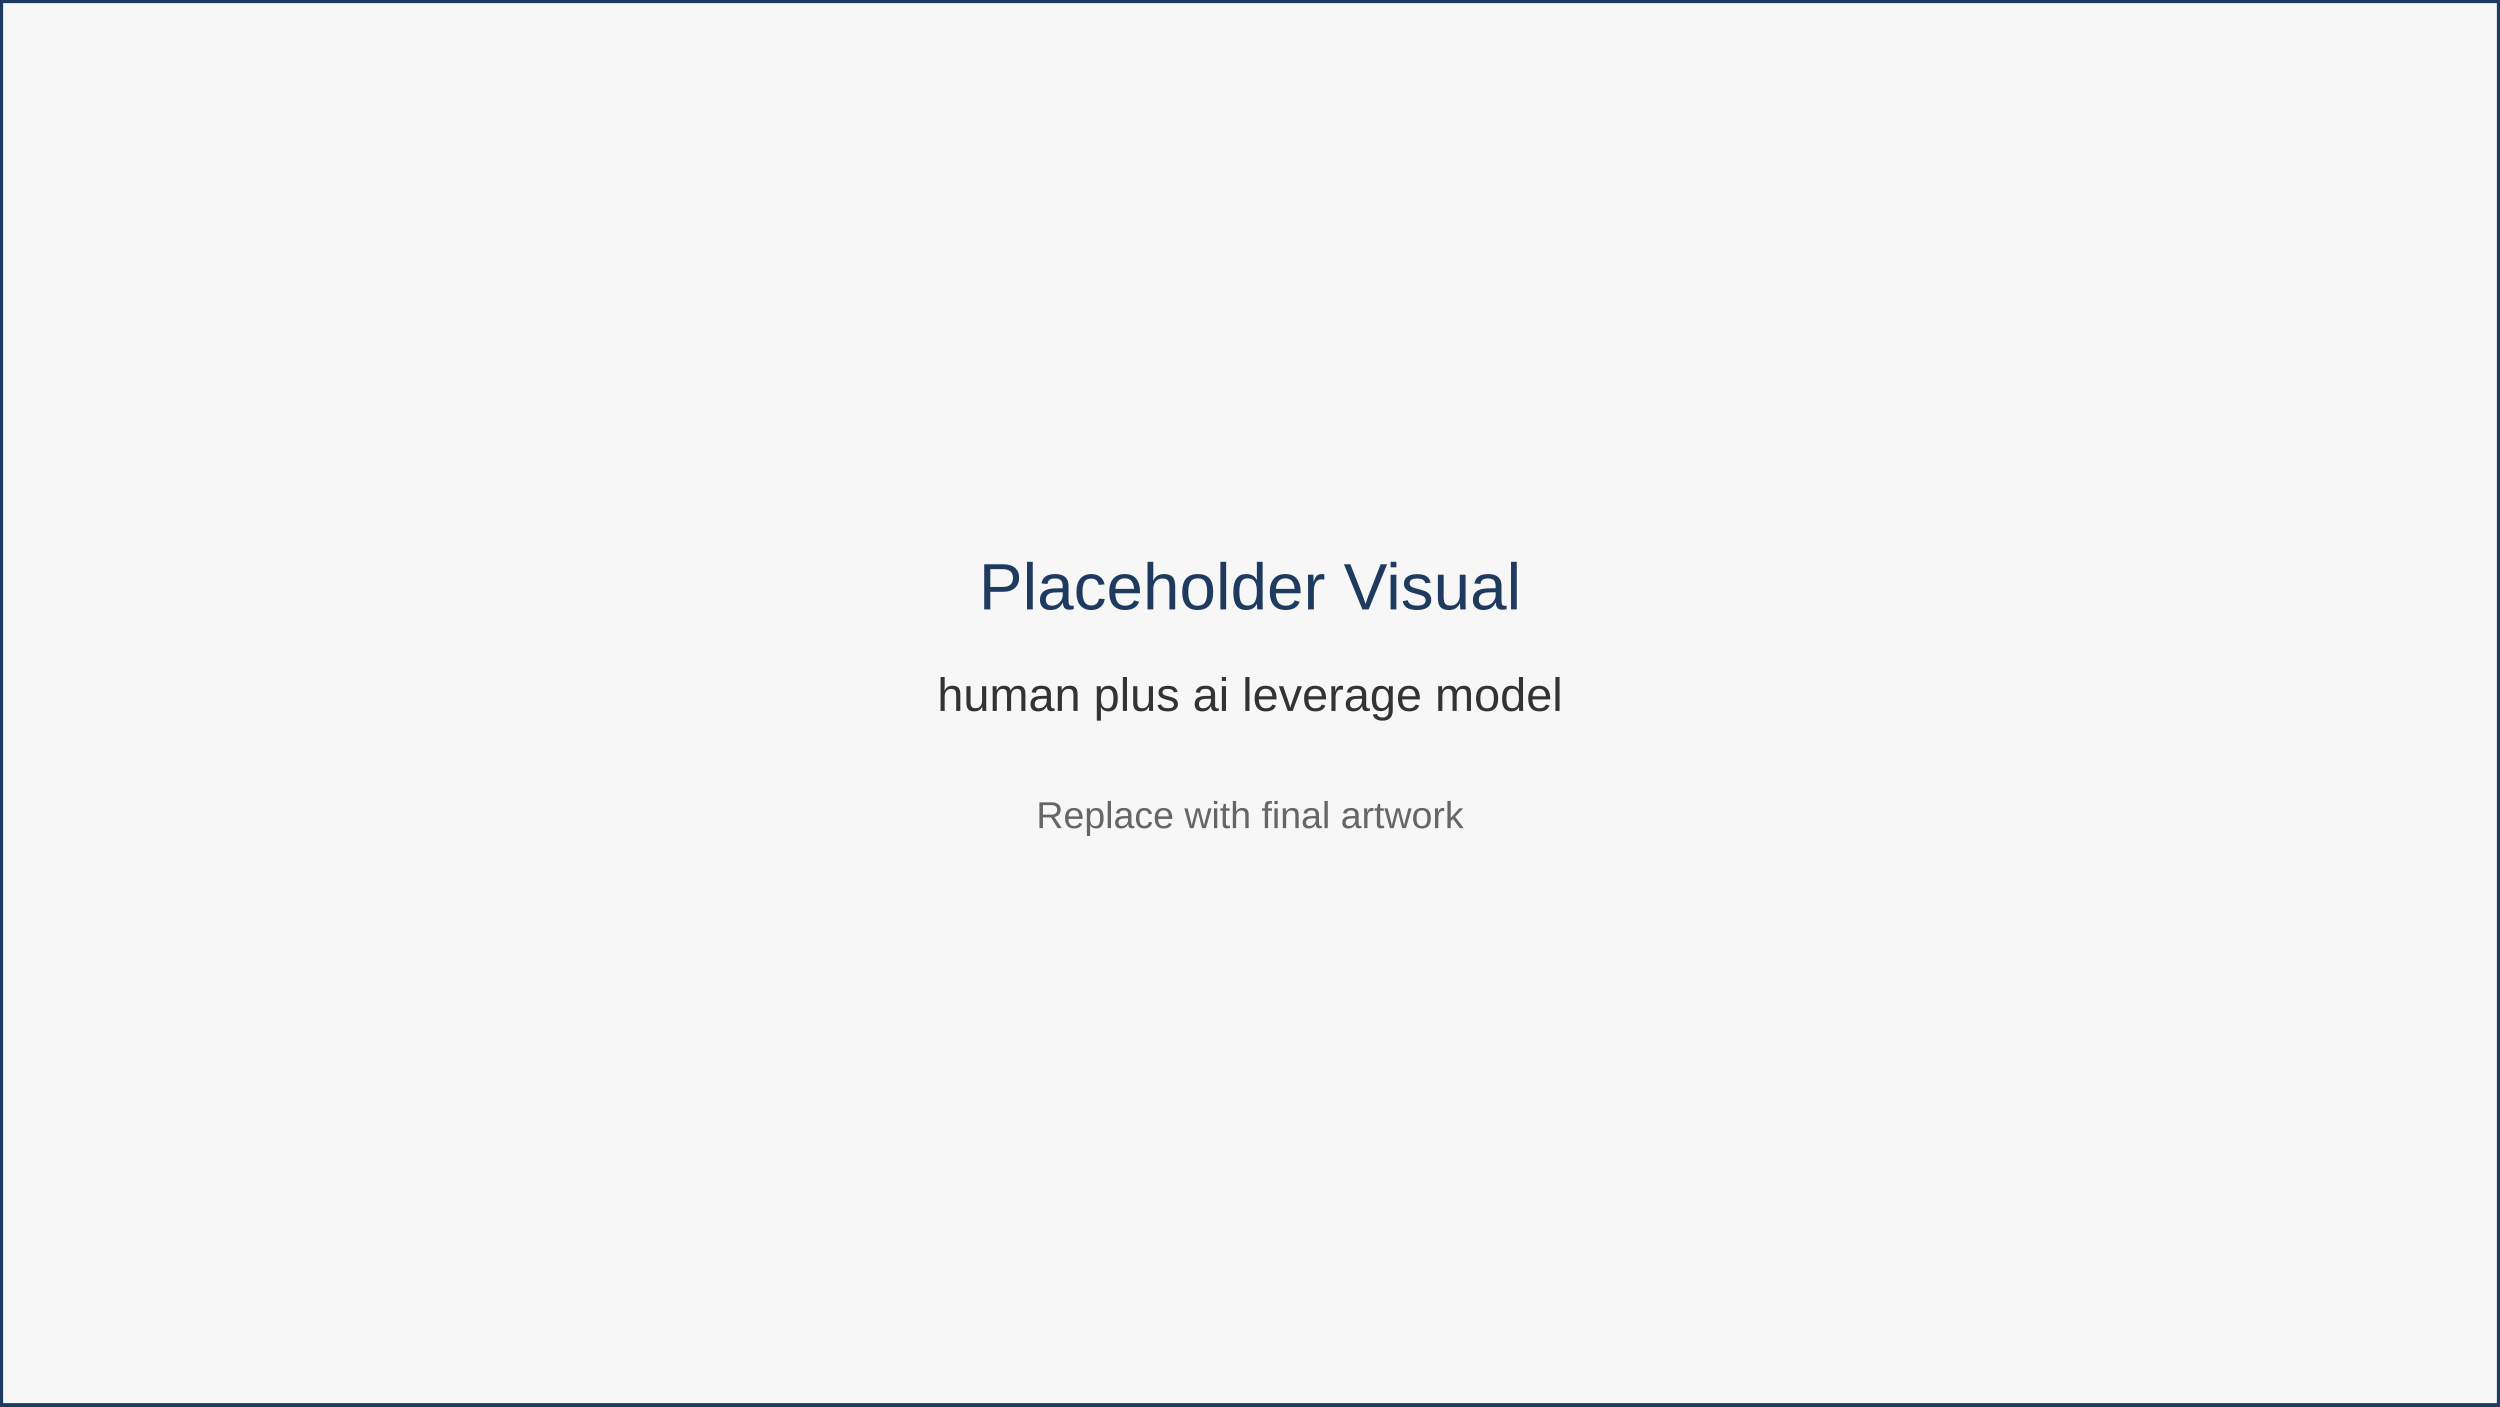
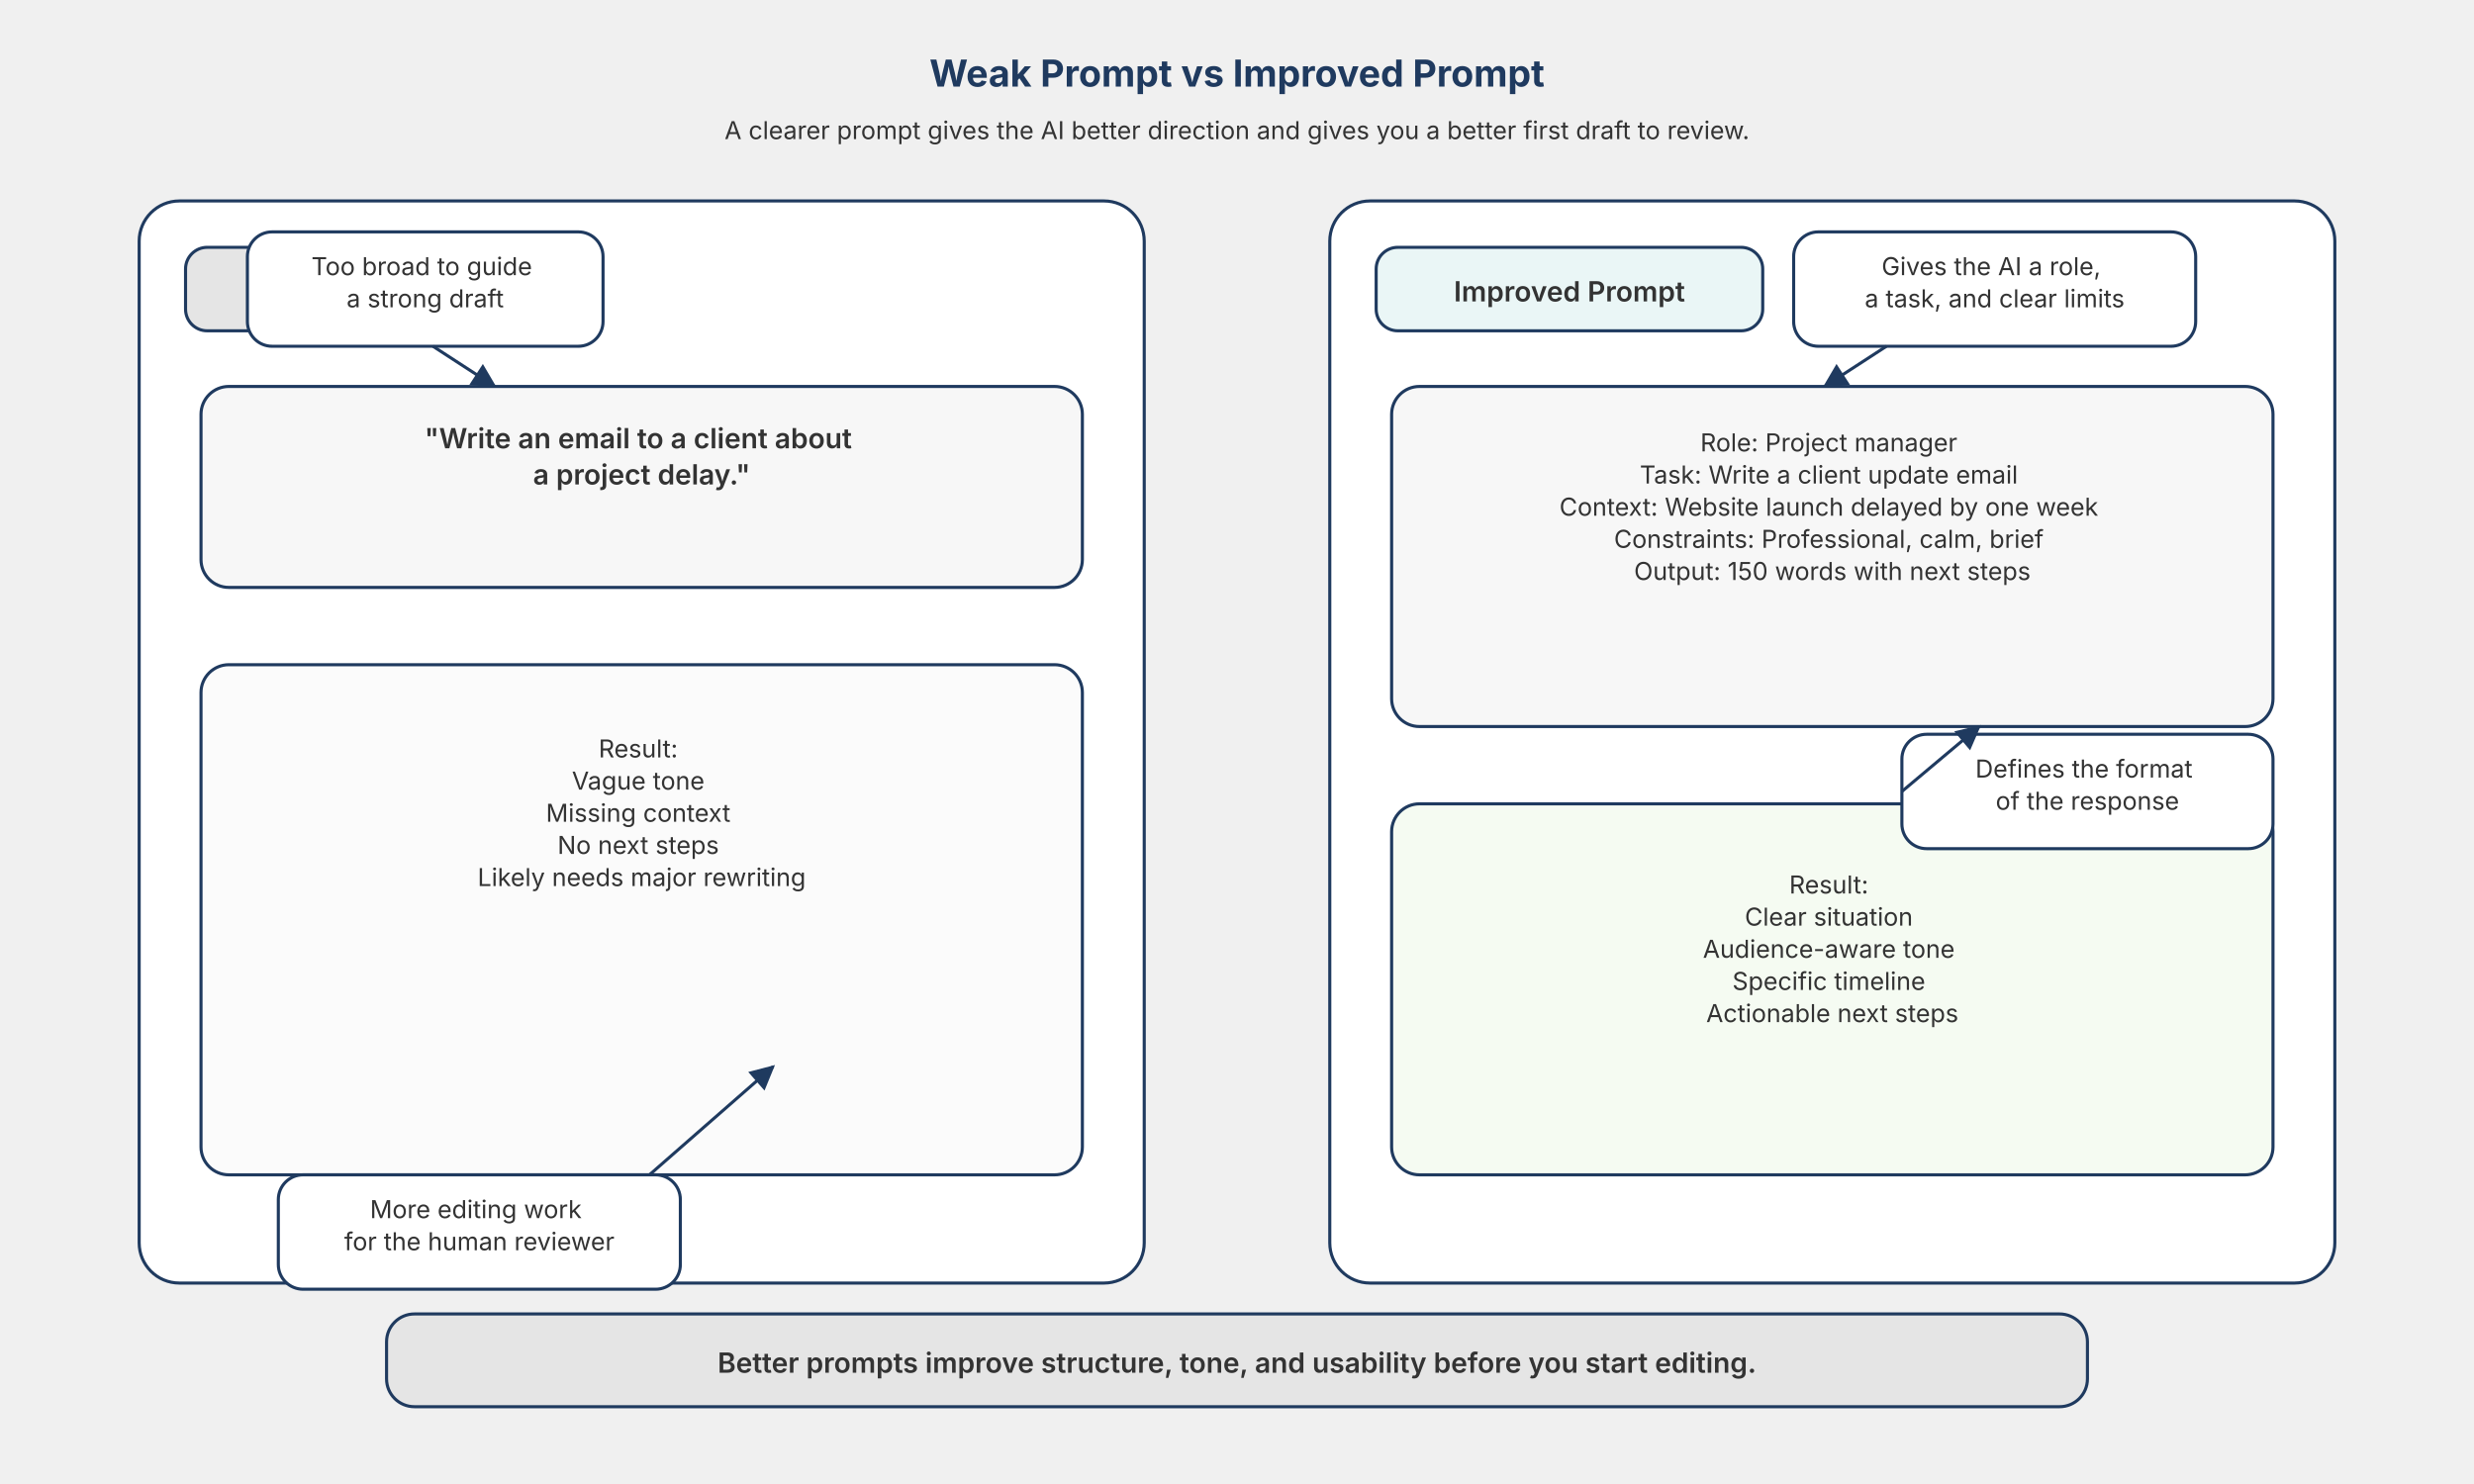
- <svg xmlns="http://www.w3.org/2000/svg" width="1600" height="900" viewBox="0 0 1600 900">
-   <rect width="1600" height="900" fill="#F7F7F7" stroke="#1F3A5F" stroke-width="4" />
-   <text x="800" y="390" text-anchor="middle" font-family="Arial, sans-serif" font-size="42" fill="#1F3A5F">
-     Placeholder Visual
+ <svg xmlns="http://www.w3.org/2000/svg" width="1600" height="960" viewBox="0 0 1600 960" fill="none">
+   <defs>
+     <marker id="arrow" viewBox="0 0 10 10" refX="9" refY="5" markerWidth="8" markerHeight="8" orient="auto-start-reverse">
+       <path d="M 0 0 L 10 5 L 0 10 z" fill="#1F3A5F" />
+     </marker>
+     <style>
+       text { font-family: Inter, Arial, sans-serif; fill: #333333; }
+       .title { font-size: 24px; font-weight: 700; fill: #1F3A5F; }
+       .label { font-size: 18px; font-weight: 600; }
+       .body { font-size: 16px; }
+       .small { font-size: 14px; }
+       .box { stroke: #1F3A5F; stroke-width: 2; }
+       .arrow { stroke: #1F3A5F; stroke-width: 2; fill: none; marker-end: url(#arrow); }
+       .dashed { stroke-dasharray: 8 8; }
+       .icon-circle { fill: #2FA4A9; }
+       .muted { fill: #F7F7F7; }
+     </style>
+   </defs>
+   <text x="800" y="56" text-anchor="middle" class="title">
+     <tspan x="800" dy="0">Weak Prompt vs Improved Prompt</tspan>
  </text>
-   <text x="800" y="455" text-anchor="middle" font-family="Arial, sans-serif" font-size="30" fill="#333333">
-     human plus ai leverage model
+   <text x="800" y="90" text-anchor="middle" class="body">
+     <tspan x="800" dy="0">A clearer prompt gives the AI better direction and gives you a better first draft to review.</tspan>
  </text>
-   <text x="800" y="530" text-anchor="middle" font-family="Arial, sans-serif" font-size="24" fill="#666666">
-     Replace with final artwork
+   <rect x="90" y="130" width="650" height="700" rx="26" fill="#FFFFFF" class="box" />
+   <rect x="860" y="130" width="650" height="700" rx="26" fill="#FFFFFF" class="box" />
+   <rect x="120" y="160" width="200" height="54" rx="14" fill="#E5E5E5" class="box" />
+   <text x="220" y="195" text-anchor="middle" class="label">
+     <tspan x="220" dy="0">Weak Prompt</tspan>
+   </text>
+   <rect x="890" y="160" width="250" height="54" rx="14" fill="#EAF6F6" class="box" />
+   <text x="1015" y="195" text-anchor="middle" class="label">
+     <tspan x="1015" dy="0">Improved Prompt</tspan>
+   </text>
+   <rect x="130" y="250" width="570" height="130" rx="18" fill="#F7F7F7" class="box" />
+   <text x="415" y="290" text-anchor="middle" class="label">
+     <tspan x="415" dy="0">"Write an email to a client about</tspan>
+     <tspan x="415" dy="1.3em">a project delay."</tspan>
+   </text>
+   <rect x="900" y="250" width="570" height="220" rx="18" fill="#F7F7F7" class="box" />
+   <text x="1185" y="292" text-anchor="middle" class="body">
+     <tspan x="1185" dy="0">Role: Project manager</tspan>
+     <tspan x="1185" dy="1.3em">Task: Write a client update email</tspan>
+     <tspan x="1185" dy="1.3em">Context: Website launch delayed by one week</tspan>
+     <tspan x="1185" dy="1.3em">Constraints: Professional, calm, brief</tspan>
+     <tspan x="1185" dy="1.3em">Output: 150 words with next steps</tspan>
+   </text>
+   <rect x="130" y="430" width="570" height="330" rx="18" fill="#FBFBFB" class="box" />
+   <text x="415" y="490" text-anchor="middle" class="body">
+     <tspan x="415" dy="0">Result:</tspan>
+     <tspan x="415" dy="1.3em" />
+     <tspan x="415" dy="1.3em">Vague tone</tspan>
+     <tspan x="415" dy="1.3em">Missing context</tspan>
+     <tspan x="415" dy="1.3em">No next steps</tspan>
+     <tspan x="415" dy="1.3em">Likely needs major rewriting</tspan>
+   </text>
+   <rect x="900" y="520" width="570" height="240" rx="18" fill="#F5FBF2" class="box" />
+   <text x="1185" y="578" text-anchor="middle" class="body">
+     <tspan x="1185" dy="0">Result:</tspan>
+     <tspan x="1185" dy="1.3em" />
+     <tspan x="1185" dy="1.3em">Clear situation</tspan>
+     <tspan x="1185" dy="1.3em">Audience-aware tone</tspan>
+     <tspan x="1185" dy="1.3em">Specific timeline</tspan>
+     <tspan x="1185" dy="1.3em">Actionable next steps</tspan>
+   </text>
+   <rect x="1160" y="150" width="260" height="74" rx="16" fill="#FFFFFF" class="box" />
+   <text x="1290.0" y="178" text-anchor="middle" class="body">
+     <tspan x="1290.0" dy="0">Gives the AI a role,</tspan>
+     <tspan x="1290.0" dy="1.3em">a task, and clear limits</tspan>
+   </text>
+   <line x1="1220" y1="224" x2="1180" y2="250" class="arrow" />
+   <rect x="1230" y="475" width="240" height="74" rx="16" fill="#FFFFFF" class="box" />
+   <text x="1350.0" y="503" text-anchor="middle" class="body">
+     <tspan x="1350.0" dy="0">Defines the format</tspan>
+     <tspan x="1350.0" dy="1.3em">of the response</tspan>
+   </text>
+   <line x1="1230" y1="512" x2="1280" y2="470" class="arrow" />
+   <rect x="160" y="150" width="230" height="74" rx="16" fill="#FFFFFF" class="box" />
+   <text x="275.0" y="178" text-anchor="middle" class="body">
+     <tspan x="275.0" dy="0">Too broad to guide</tspan>
+     <tspan x="275.0" dy="1.3em">a strong draft</tspan>
+   </text>
+   <line x1="280" y1="224" x2="320" y2="250" class="arrow" />
+   <rect x="180" y="760" width="260" height="74" rx="16" fill="#FFFFFF" class="box" />
+   <text x="310.0" y="788" text-anchor="middle" class="body">
+     <tspan x="310.0" dy="0">More editing work</tspan>
+     <tspan x="310.0" dy="1.3em">for the human reviewer</tspan>
+   </text>
+   <line x1="420" y1="760" x2="500" y2="690" class="arrow" />
+   <rect x="250" y="850" width="1100" height="60" rx="18" fill="#E5E5E5" class="box" />
+   <text x="800" y="888" text-anchor="middle" class="label">
+     <tspan x="800" dy="0">Better prompts improve structure, tone, and usability before you start editing.</tspan>
  </text>
</svg>
